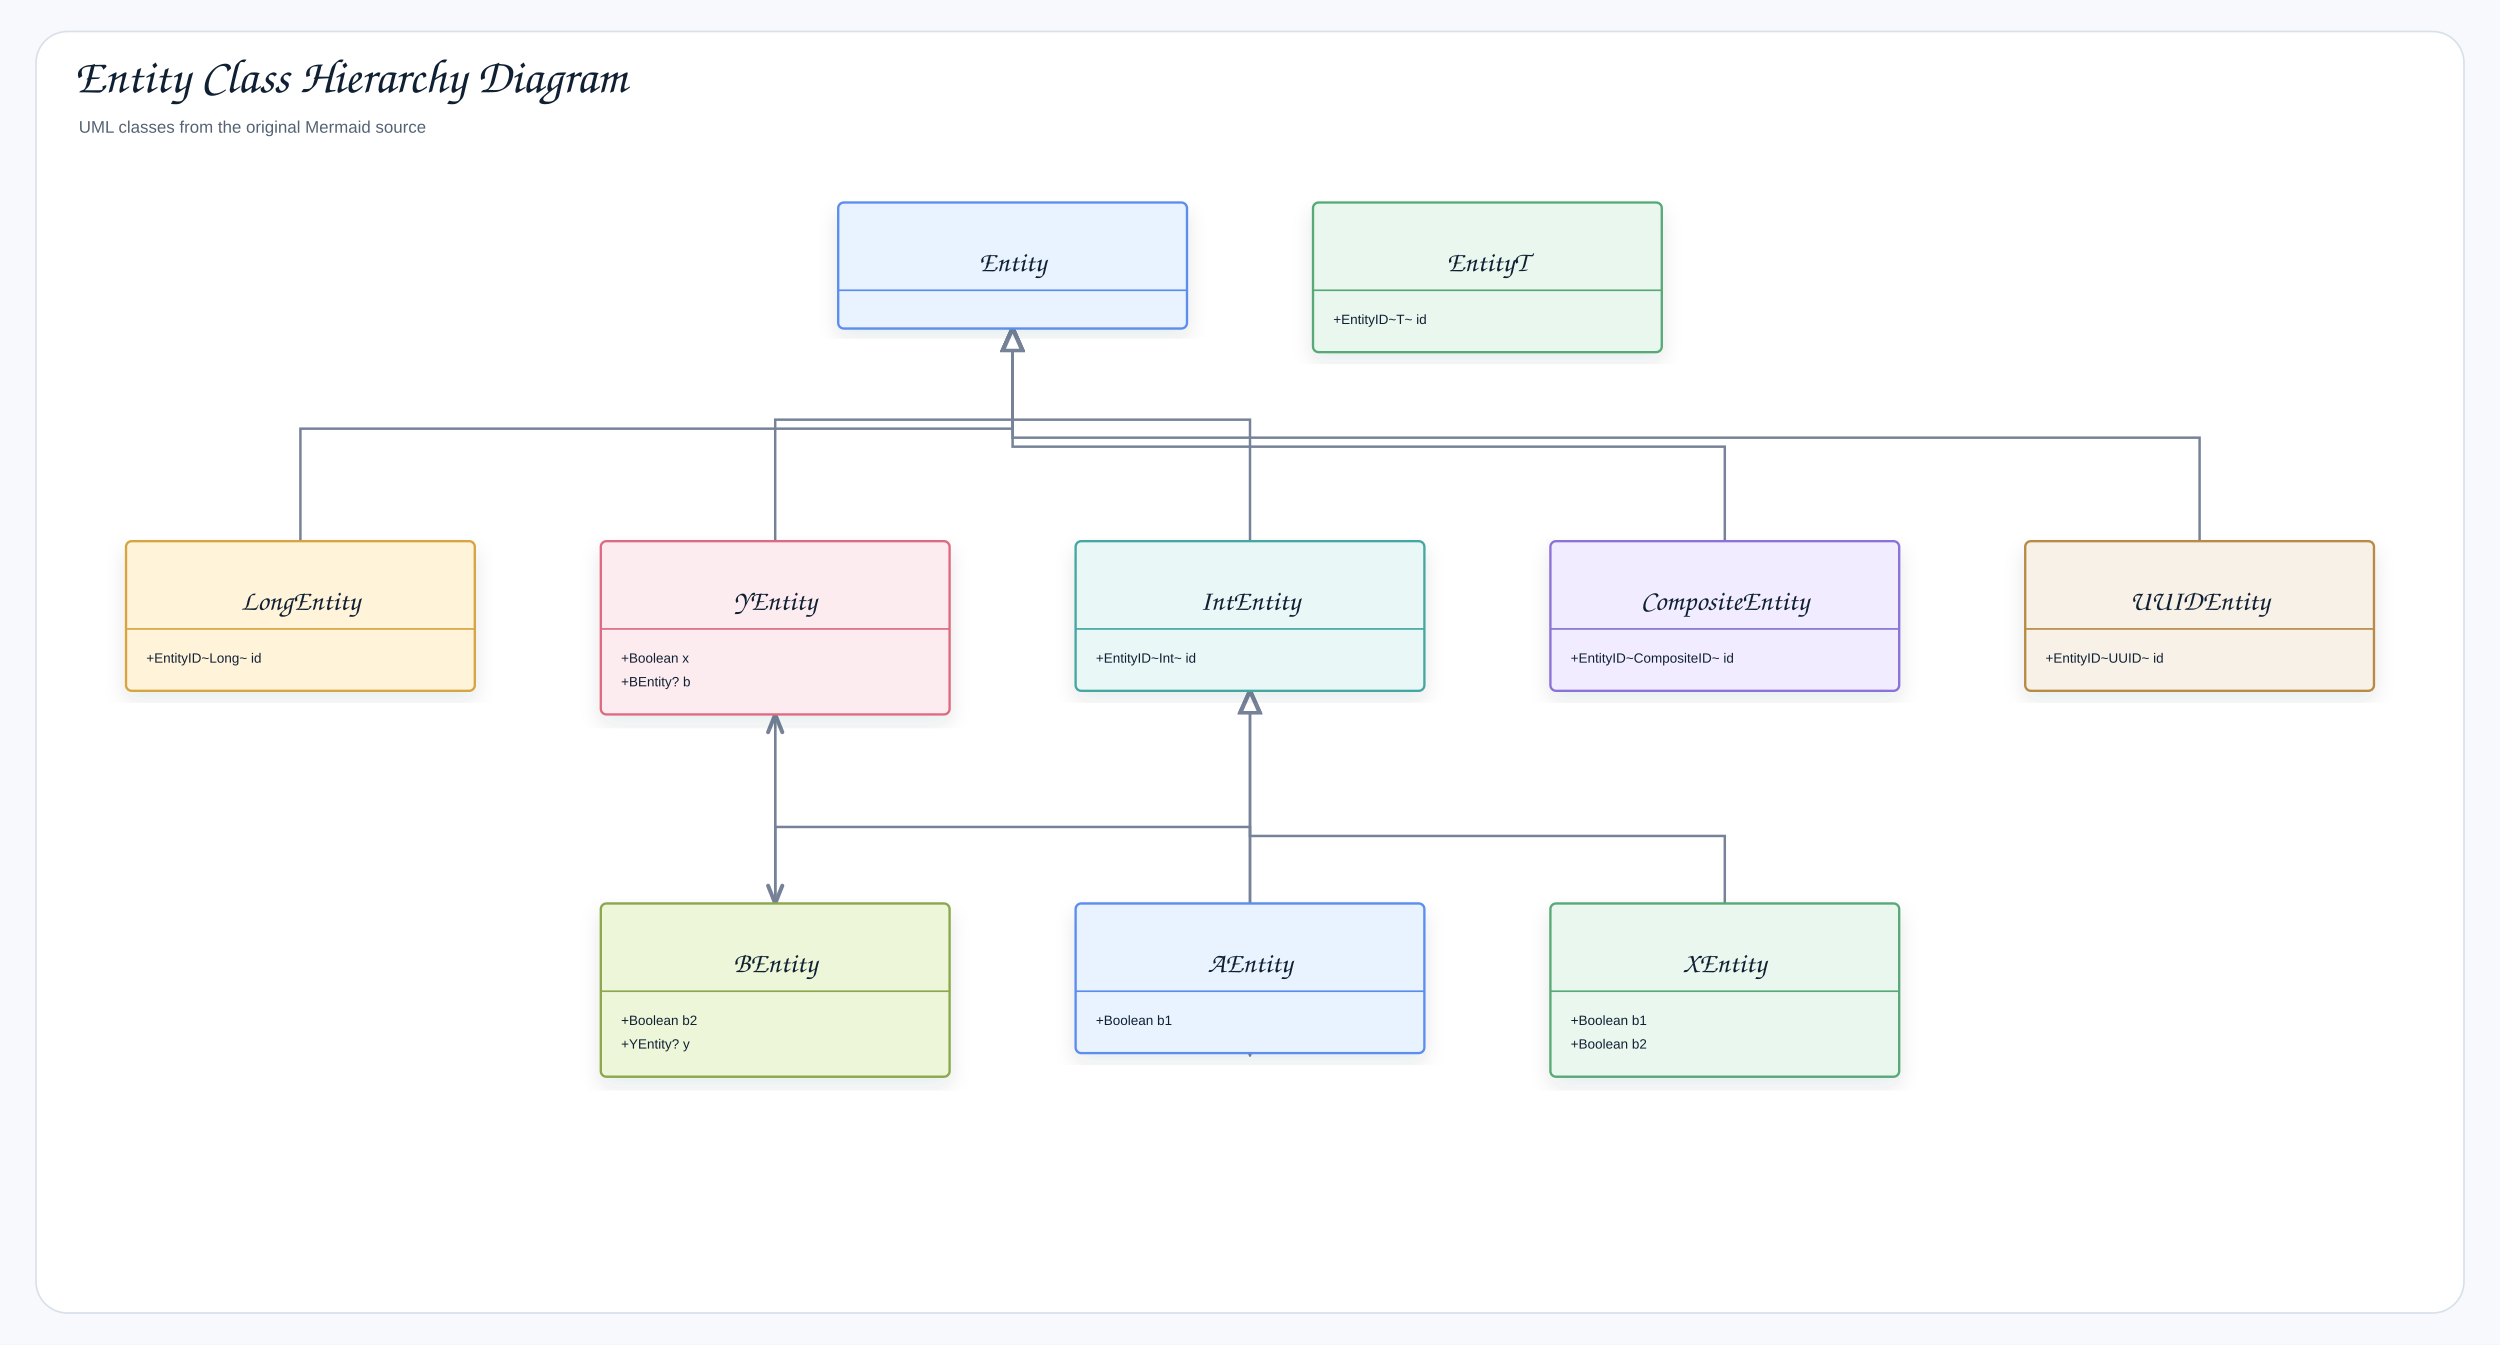
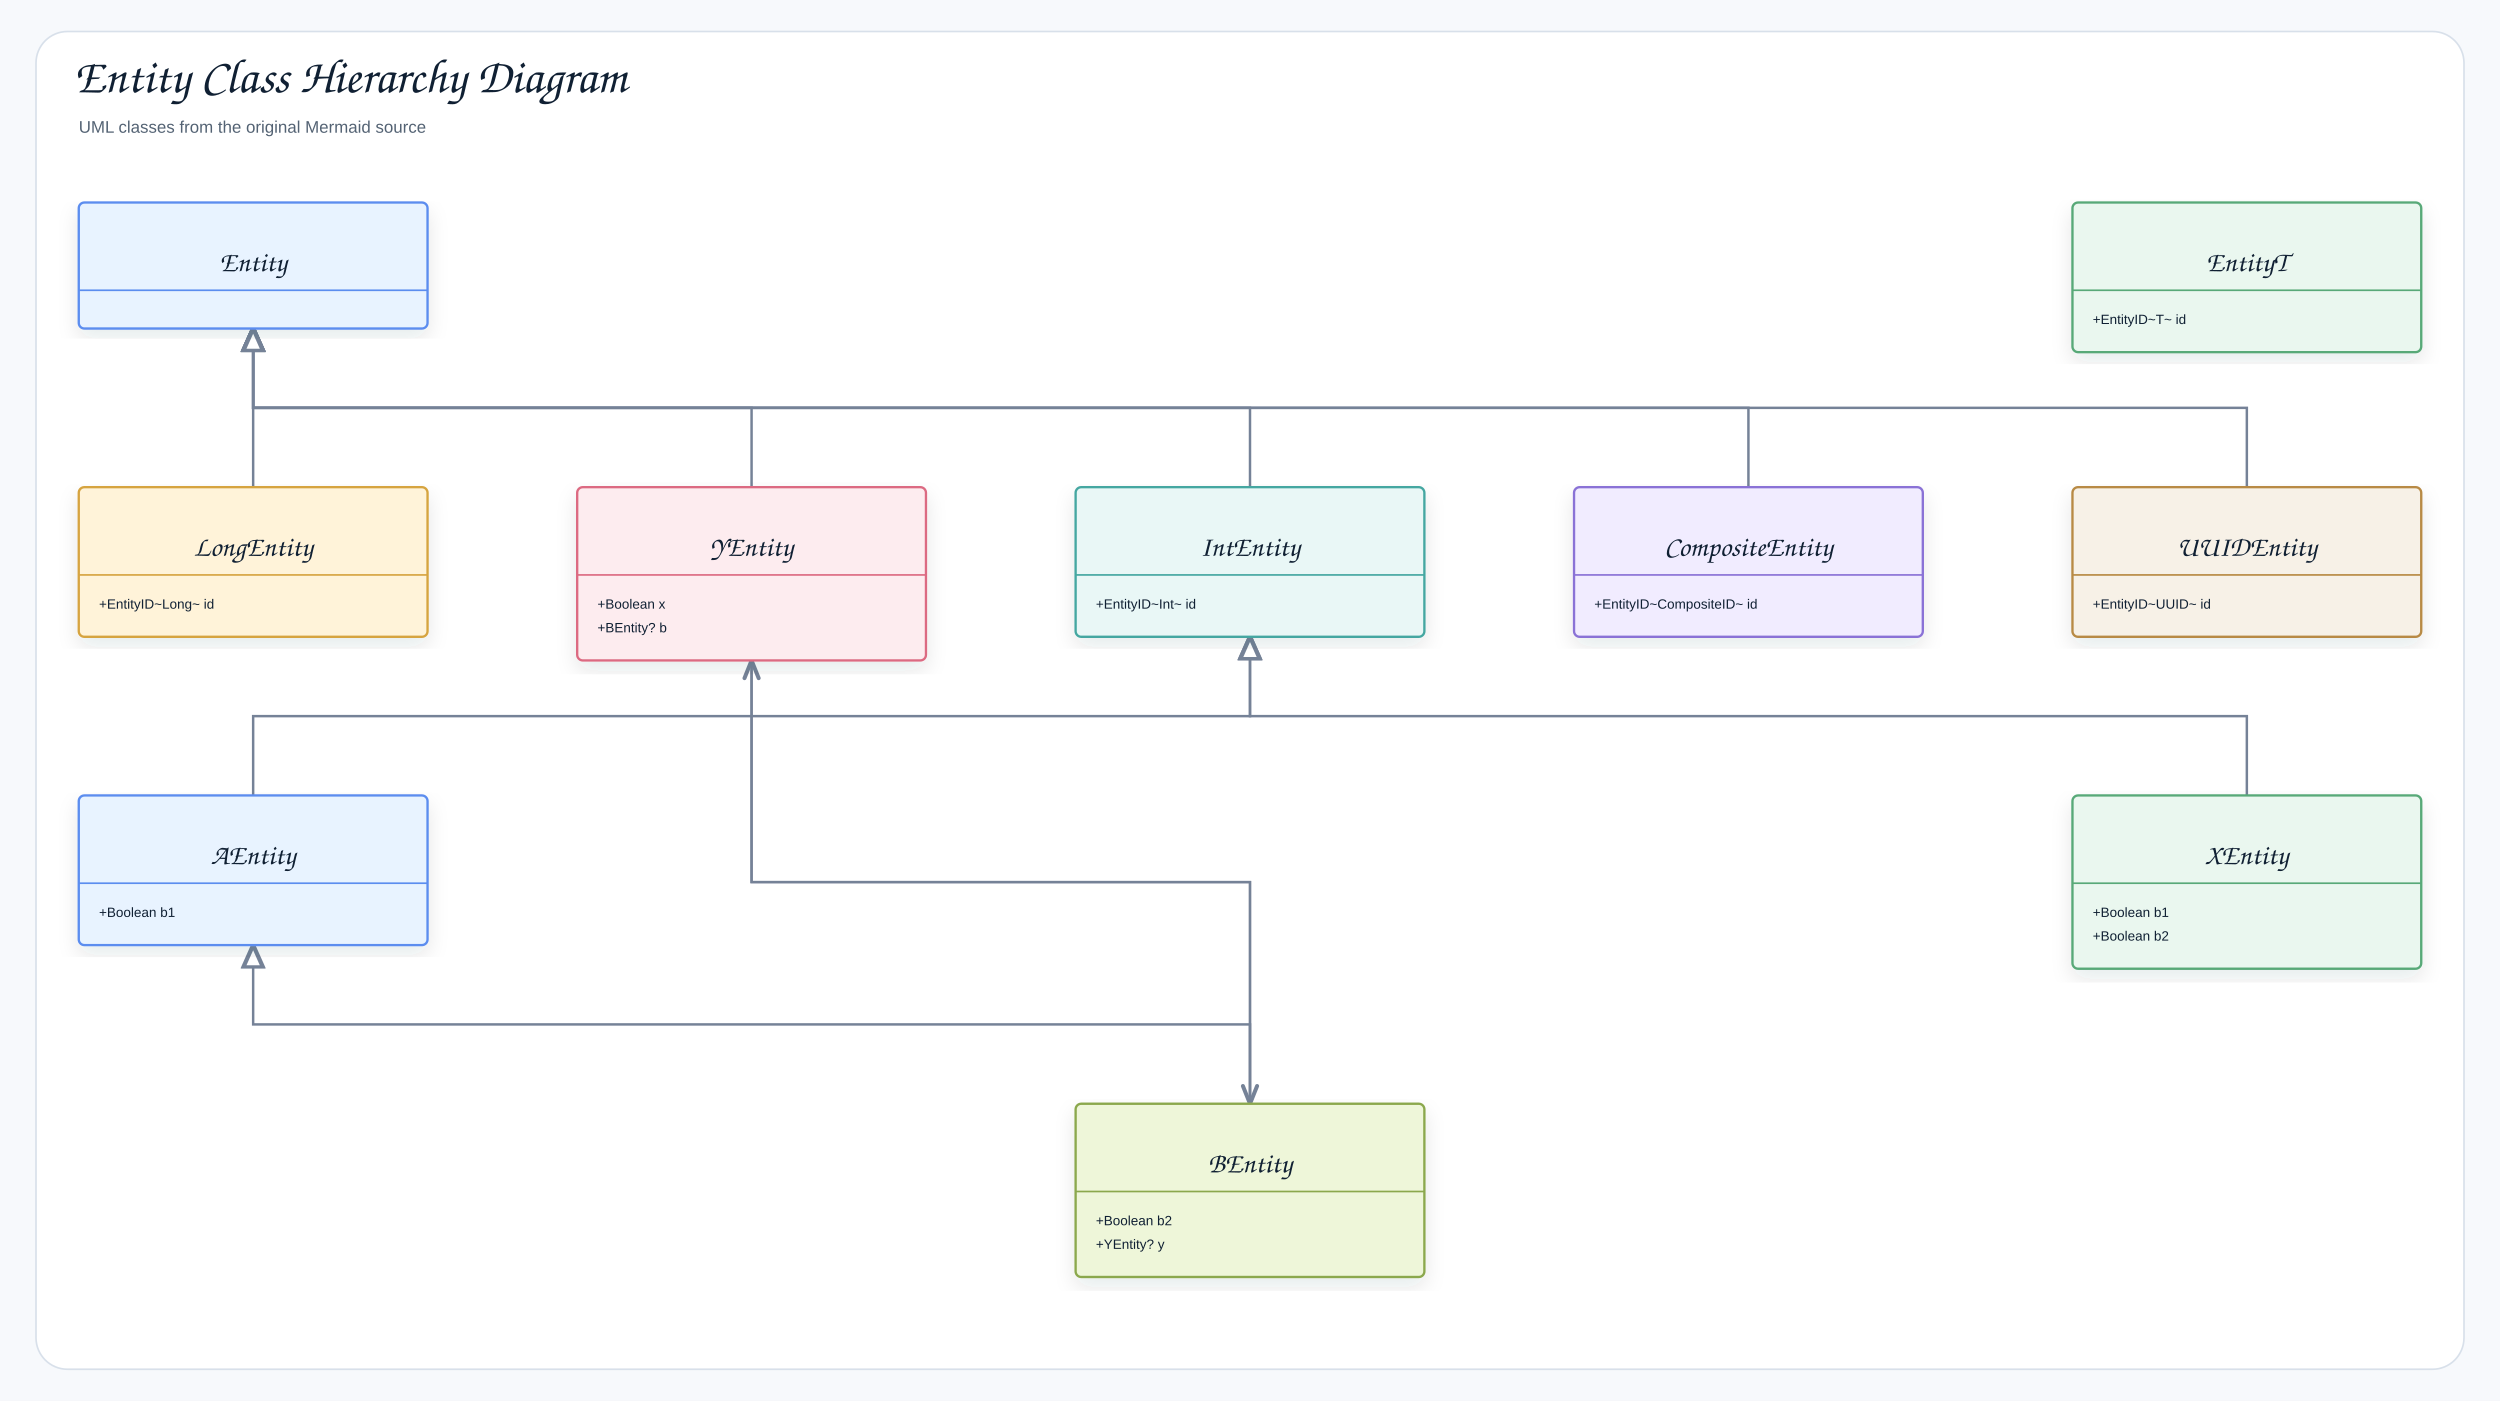
- <svg xmlns="http://www.w3.org/2000/svg" width="2222" height="1195" viewBox="0 0 2222 1195" role="img" aria-label="Entity Class Hierarchy Diagram">
+ <svg xmlns="http://www.w3.org/2000/svg" width="2222" height="1245" viewBox="0 0 2222 1245" role="img" aria-label="Entity Class Hierarchy Diagram">
  <defs>
    <filter id="shadow" x="-8%" y="-8%" width="116%" height="116%">
      <feDropShadow dx="0" dy="8" stdDeviation="9" flood-color="#1f2937" flood-opacity="0.10" />
    </filter>
    <marker id="openArrow" markerWidth="10" markerHeight="8" refX="8.5" refY="4" orient="auto" markerUnits="strokeWidth">
      <path d="M 1 1 L 8.5 4 L 1 7" fill="none" stroke="#758297" stroke-width="1.7" stroke-linecap="round" stroke-linejoin="round" />
    </marker>
    <marker id="inherit" markerWidth="11" markerHeight="10" refX="9.5" refY="5" orient="auto" markerUnits="strokeWidth">
      <path d="M 0.5 1 L 9.5 5 L 0.5 9 Z" fill="#ffffff" stroke="#758297" stroke-width="1.7" />
    </marker>
    <style>
    .canvas{fill:#f7f9fc}.frame{fill:#fff;stroke:#d8e0ea;stroke-width:1.5}
    .title{font-family:"Architects Daughter","Comic Sans MS","Comic Sans",cursive;font-size:43px;font-weight:400;fill:#102033}
    .subtitle{font-family:"Comic Sans MS","Comic Sans","Comic Neue",Arial,sans-serif;font-size:15px;font-weight:400;fill:#536273}
    .label{font-family:"Architects Daughter","Comic Sans MS","Comic Sans",cursive;font-size:25px;font-weight:400;fill:#102033}
    .smallLabel{font-family:"Architects Daughter","Comic Sans MS","Comic Sans",cursive;font-size:21px;font-weight:400;fill:#102033}
    .mono{font-family:"Comic Sans MS","Comic Sans","Comic Neue",Arial,sans-serif;font-size:12px;font-weight:400;fill:#102033}
    .small{font-family:"Comic Sans MS","Comic Sans","Comic Neue",Arial,sans-serif;font-size:12px;font-weight:400;fill:#536273}
    .strong{font-family:"Comic Sans MS","Comic Sans","Comic Neue",Arial,sans-serif;font-size:13px;font-weight:400;fill:#102033}
    .card{stroke-width:2.1;filter:url(#shadow)}.compartment{stroke-width:1.5;fill:none}
    .line{stroke:#758297;stroke-width:2.1;fill:none;marker-end:url(#openArrow)}
    .plainLine{stroke:#758297;stroke-width:2.1;fill:none}
    .dashed{stroke:#758297;stroke-width:2.1;stroke-dasharray:7 6;fill:none;marker-end:url(#openArrow)}
    .inheritLine{stroke:#758297;stroke-width:2.2;fill:none;marker-end:url(#inherit)}
    .implLine{stroke:#758297;stroke-width:2.2;stroke-dasharray:8 7;fill:none;marker-end:url(#inherit)}
  </style>
  </defs>
-   <rect class="canvas" width="2222" height="1195" />
-   <rect class="frame" x="32" y="28" width="2158" height="1139" rx="28" />
+   <rect class="canvas" width="2222" height="1245" />
+   <rect class="frame" x="32" y="28" width="2158" height="1189" rx="28" />
  <text class="title" x="66" y="82">Entity Class Hierarchy Diagram</text>
  <text class="subtitle" x="70" y="118">UML classes from the original Mermaid source</text>
-   <path class="line" d="M689 635 L689 803" />
-   <path class="line" d="M689 803 L689 635" />
-   <path class="inheritLine" d="M689 481 L689 373 L900 373 L900 292" />
-   <path class="inheritLine" d="M1533 803 L1533 743 L1111 743 L1111 614" />
-   <path class="inheritLine" d="M689 803 L689 735 L1111 735 L1111 936" />
-   <path class="inheritLine" d="M1111 803 L1111 614" />
-   <path class="inheritLine" d="M1533 481 L1533 397 L900 397 L900 292" />
-   <path class="inheritLine" d="M1955 481 L1955 389 L900 389 L900 292" />
-   <path class="inheritLine" d="M267 481 L267 381 L900 381 L900 292" />
-   <path class="inheritLine" d="M1111 481 L1111 373 L900 373 L900 292" />
-   <g transform="translate(745,180)">
+   <path class="line" d="M668 587 L668 784 L1111 784 L1111 981" />
+   <path class="line" d="M1111 981 L1111 784 L668 784 L668 587" />
+   <path class="inheritLine" d="M668 433 L668 362.5 L225 362.5 L225 292" />
+   <path class="inheritLine" d="M1997 707 L1997 636.5 L1111 636.5 L1111 566" />
+   <path class="inheritLine" d="M1111 981 L1111 910.5 L225 910.5 L225 840" />
+   <path class="inheritLine" d="M225 707 L225 636.5 L1111 636.5 L1111 566" />
+   <path class="inheritLine" d="M1554 433 L1554 362.5 L225 362.5 L225 292" />
+   <path class="inheritLine" d="M1997 433 L1997 362.5 L225 362.5 L225 292" />
+   <path class="inheritLine" d="M225 433 L225 362.5 L225 362.5 L225 292" />
+   <path class="inheritLine" d="M1111 433 L1111 362.5 L225 362.5 L225 292" />
+   <g transform="translate(70,180)">
    <rect class="card" x="0" y="0" width="310" height="112" rx="5" fill="#E8F3FF" stroke="#5B8DEF" />
    <line class="compartment" x1="0" y1="78" x2="310" y2="78" stroke="#5B8DEF" />
    <text class="small" x="155" y="26" text-anchor="middle" />
    <text class="label" x="155" y="61" text-anchor="middle">Entity</text>
  </g>
-   <g transform="translate(1167,180)">
+   <g transform="translate(1842,180)">
    <rect class="card" x="0" y="0" width="310" height="133" rx="5" fill="#EAF7EF" stroke="#58A978" />
    <line class="compartment" x1="0" y1="78" x2="310" y2="78" stroke="#58A978" />
    <text class="small" x="155" y="26" text-anchor="middle" />
    <text class="label" x="155" y="61" text-anchor="middle">EntityT</text>
    <text class="mono" x="18" y="108">+EntityID~T~ id</text>
  </g>
-   <g transform="translate(112,481)">
+   <g transform="translate(70,433)">
    <rect class="card" x="0" y="0" width="310" height="133" rx="5" fill="#FFF3D9" stroke="#D6A441" />
    <line class="compartment" x1="0" y1="78" x2="310" y2="78" stroke="#D6A441" />
    <text class="small" x="155" y="26" text-anchor="middle" />
    <text class="label" x="155" y="61" text-anchor="middle">LongEntity</text>
    <text class="mono" x="18" y="108">+EntityID~Long~ id</text>
  </g>
-   <g transform="translate(534,481)">
+   <g transform="translate(513,433)">
    <rect class="card" x="0" y="0" width="310" height="154" rx="5" fill="#FDECEF" stroke="#DC6B82" />
    <line class="compartment" x1="0" y1="78" x2="310" y2="78" stroke="#DC6B82" />
    <text class="small" x="155" y="26" text-anchor="middle" />
    <text class="label" x="155" y="61" text-anchor="middle">YEntity</text>
    <text class="mono" x="18" y="108">+Boolean x</text>
    <text class="mono" x="18" y="129">+BEntity? b</text>
  </g>
-   <g transform="translate(956,481)">
+   <g transform="translate(956,433)">
    <rect class="card" x="0" y="0" width="310" height="133" rx="5" fill="#E9F7F6" stroke="#45A7A1" />
    <line class="compartment" x1="0" y1="78" x2="310" y2="78" stroke="#45A7A1" />
    <text class="small" x="155" y="26" text-anchor="middle" />
    <text class="label" x="155" y="61" text-anchor="middle">IntEntity</text>
    <text class="mono" x="18" y="108">+EntityID~Int~ id</text>
  </g>
-   <g transform="translate(1378,481)">
+   <g transform="translate(1399,433)">
    <rect class="card" x="0" y="0" width="310" height="133" rx="5" fill="#F1ECFF" stroke="#8A72D6" />
    <line class="compartment" x1="0" y1="78" x2="310" y2="78" stroke="#8A72D6" />
    <text class="small" x="155" y="26" text-anchor="middle" />
    <text class="label" x="155" y="61" text-anchor="middle">CompositeEntity</text>
    <text class="mono" x="18" y="108">+EntityID~CompositeID~ id</text>
  </g>
-   <g transform="translate(1800,481)">
+   <g transform="translate(1842,433)">
    <rect class="card" x="0" y="0" width="310" height="133" rx="5" fill="#F7F1E7" stroke="#B88A44" />
    <line class="compartment" x1="0" y1="78" x2="310" y2="78" stroke="#B88A44" />
    <text class="small" x="155" y="26" text-anchor="middle" />
    <text class="label" x="155" y="61" text-anchor="middle">UUIDEntity</text>
    <text class="mono" x="18" y="108">+EntityID~UUID~ id</text>
  </g>
-   <g transform="translate(534,803)">
+   <g transform="translate(956,981)">
    <rect class="card" x="0" y="0" width="310" height="154" rx="5" fill="#EEF6D9" stroke="#8BA84D" />
    <line class="compartment" x1="0" y1="78" x2="310" y2="78" stroke="#8BA84D" />
    <text class="small" x="155" y="26" text-anchor="middle" />
    <text class="label" x="155" y="61" text-anchor="middle">BEntity</text>
    <text class="mono" x="18" y="108">+Boolean b2</text>
    <text class="mono" x="18" y="129">+YEntity? y</text>
  </g>
-   <g transform="translate(956,803)">
+   <g transform="translate(70,707)">
    <rect class="card" x="0" y="0" width="310" height="133" rx="5" fill="#E8F3FF" stroke="#5B8DEF" />
    <line class="compartment" x1="0" y1="78" x2="310" y2="78" stroke="#5B8DEF" />
    <text class="small" x="155" y="26" text-anchor="middle" />
    <text class="label" x="155" y="61" text-anchor="middle">AEntity</text>
    <text class="mono" x="18" y="108">+Boolean b1</text>
  </g>
-   <g transform="translate(1378,803)">
+   <g transform="translate(1842,707)">
    <rect class="card" x="0" y="0" width="310" height="154" rx="5" fill="#EAF7EF" stroke="#58A978" />
    <line class="compartment" x1="0" y1="78" x2="310" y2="78" stroke="#58A978" />
    <text class="small" x="155" y="26" text-anchor="middle" />
    <text class="label" x="155" y="61" text-anchor="middle">XEntity</text>
    <text class="mono" x="18" y="108">+Boolean b1</text>
    <text class="mono" x="18" y="129">+Boolean b2</text>
  </g>
</svg>
